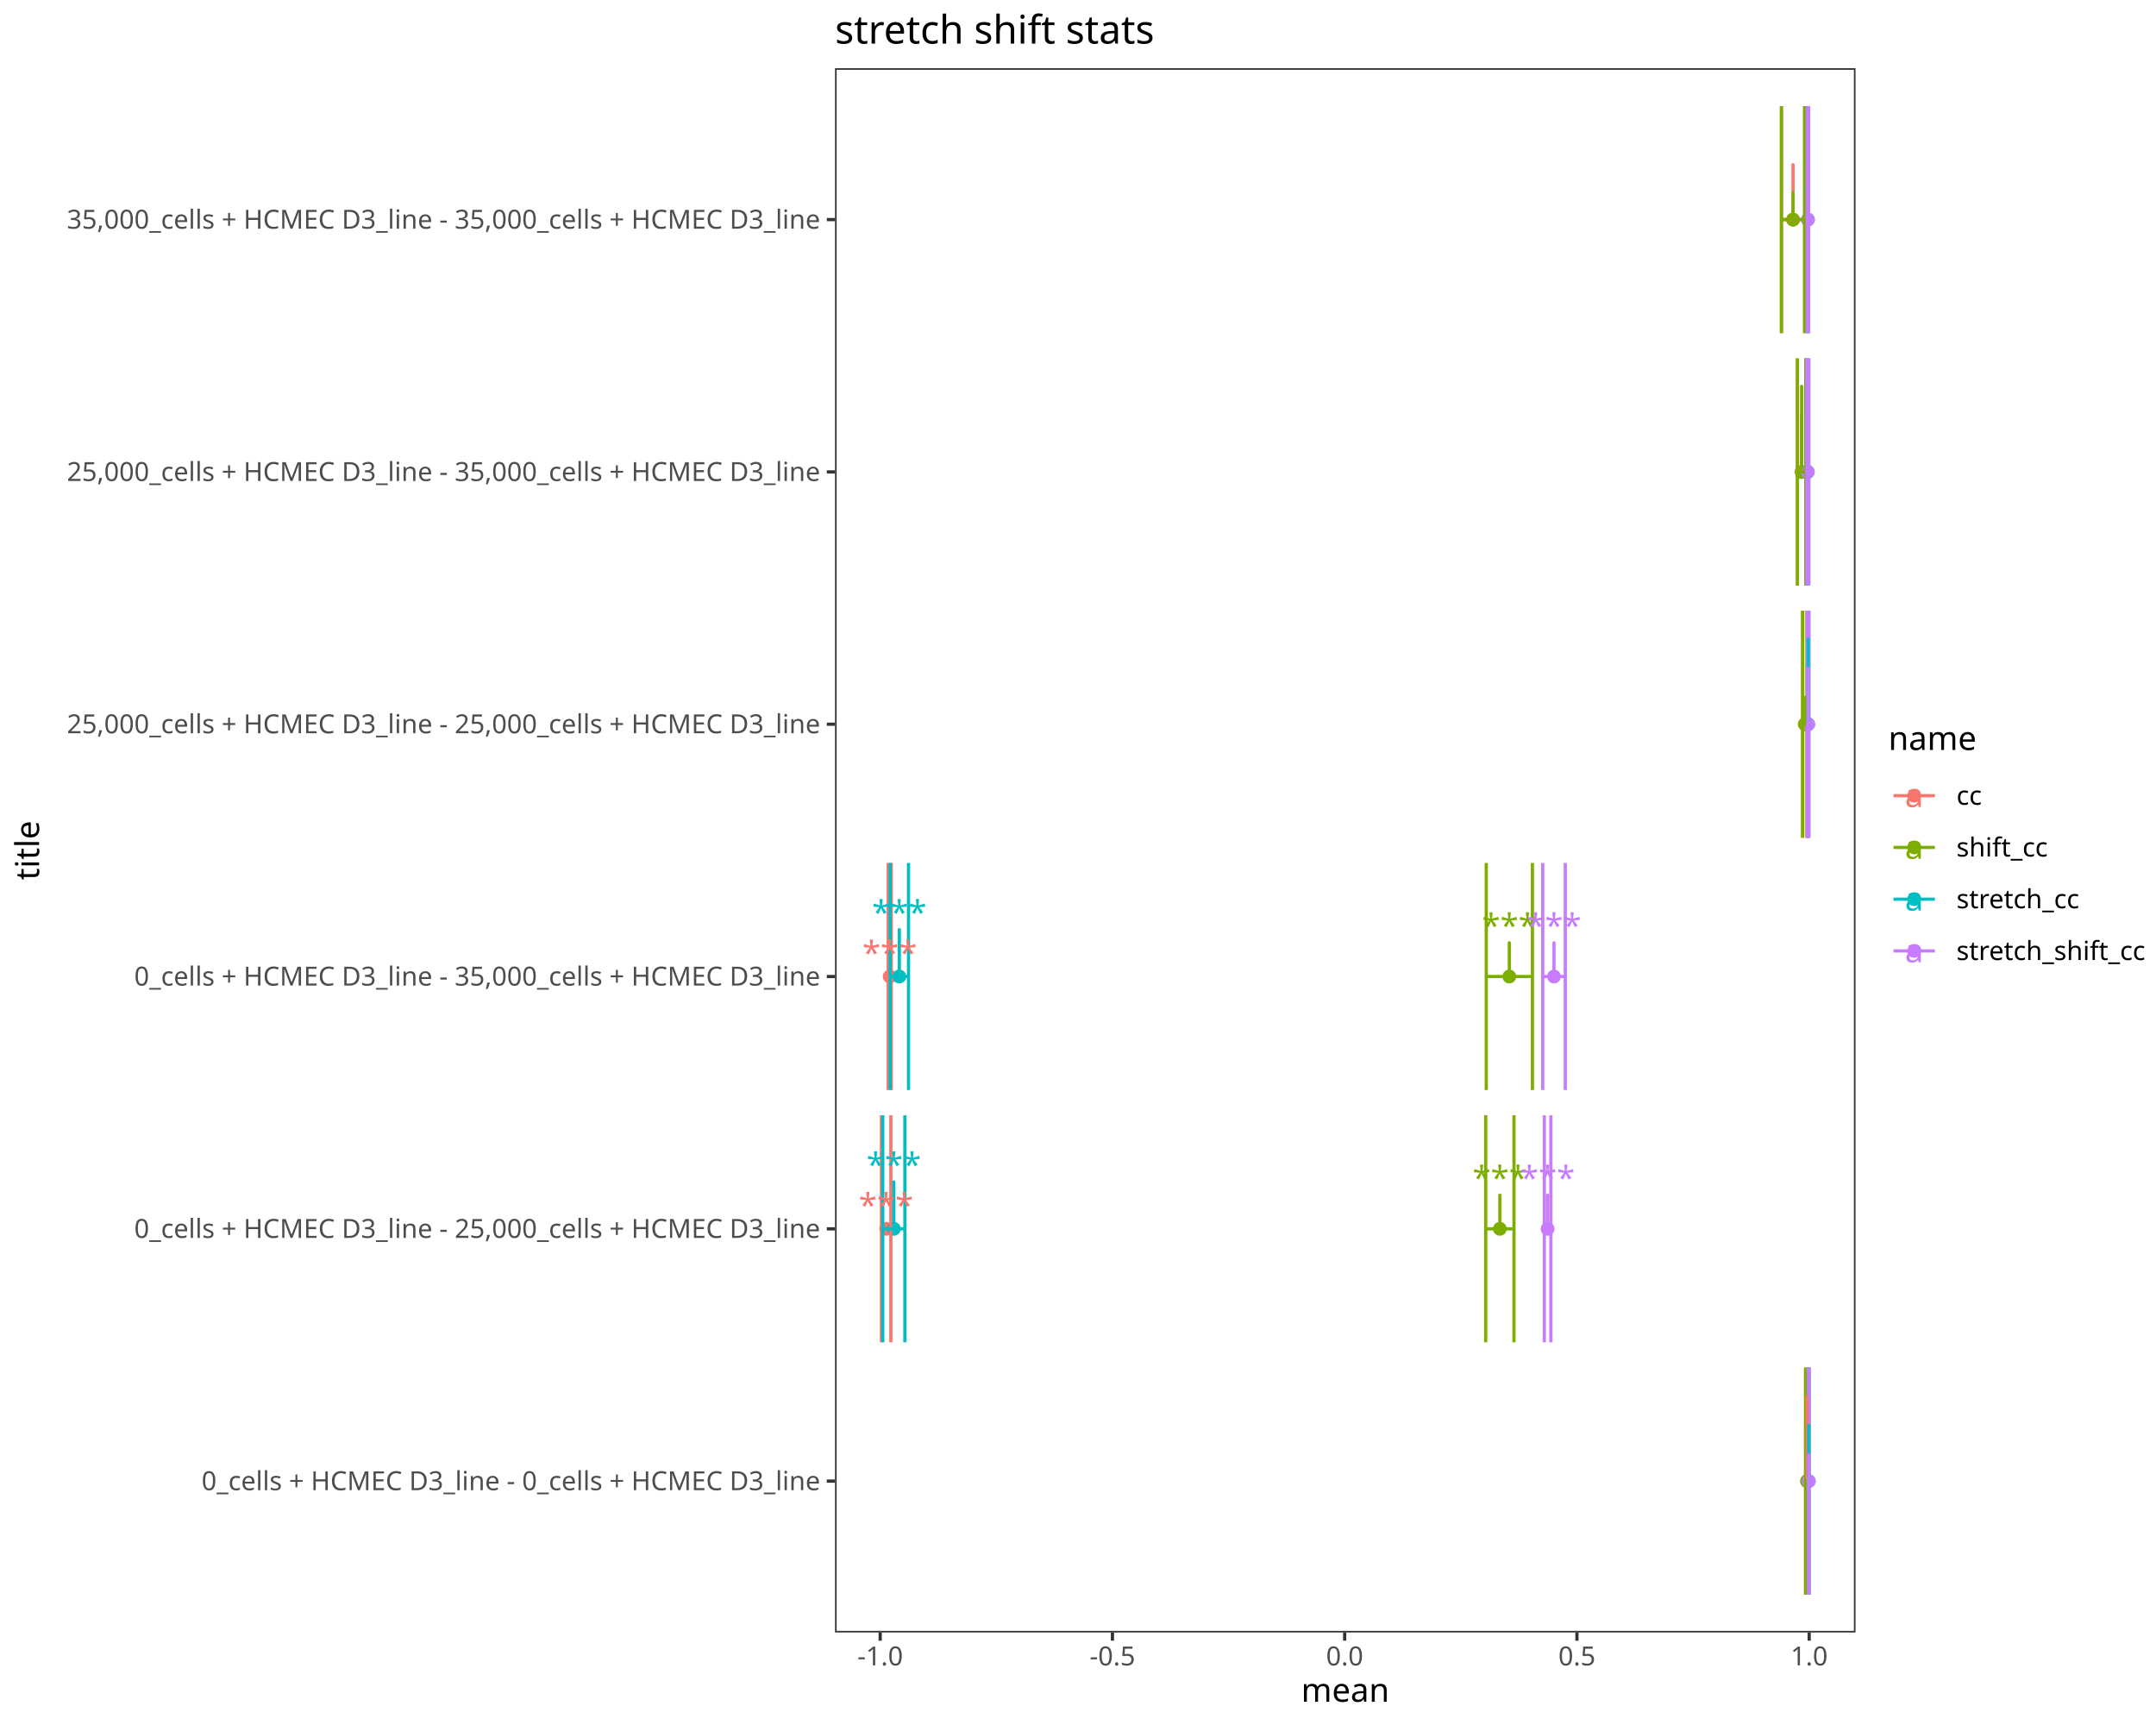
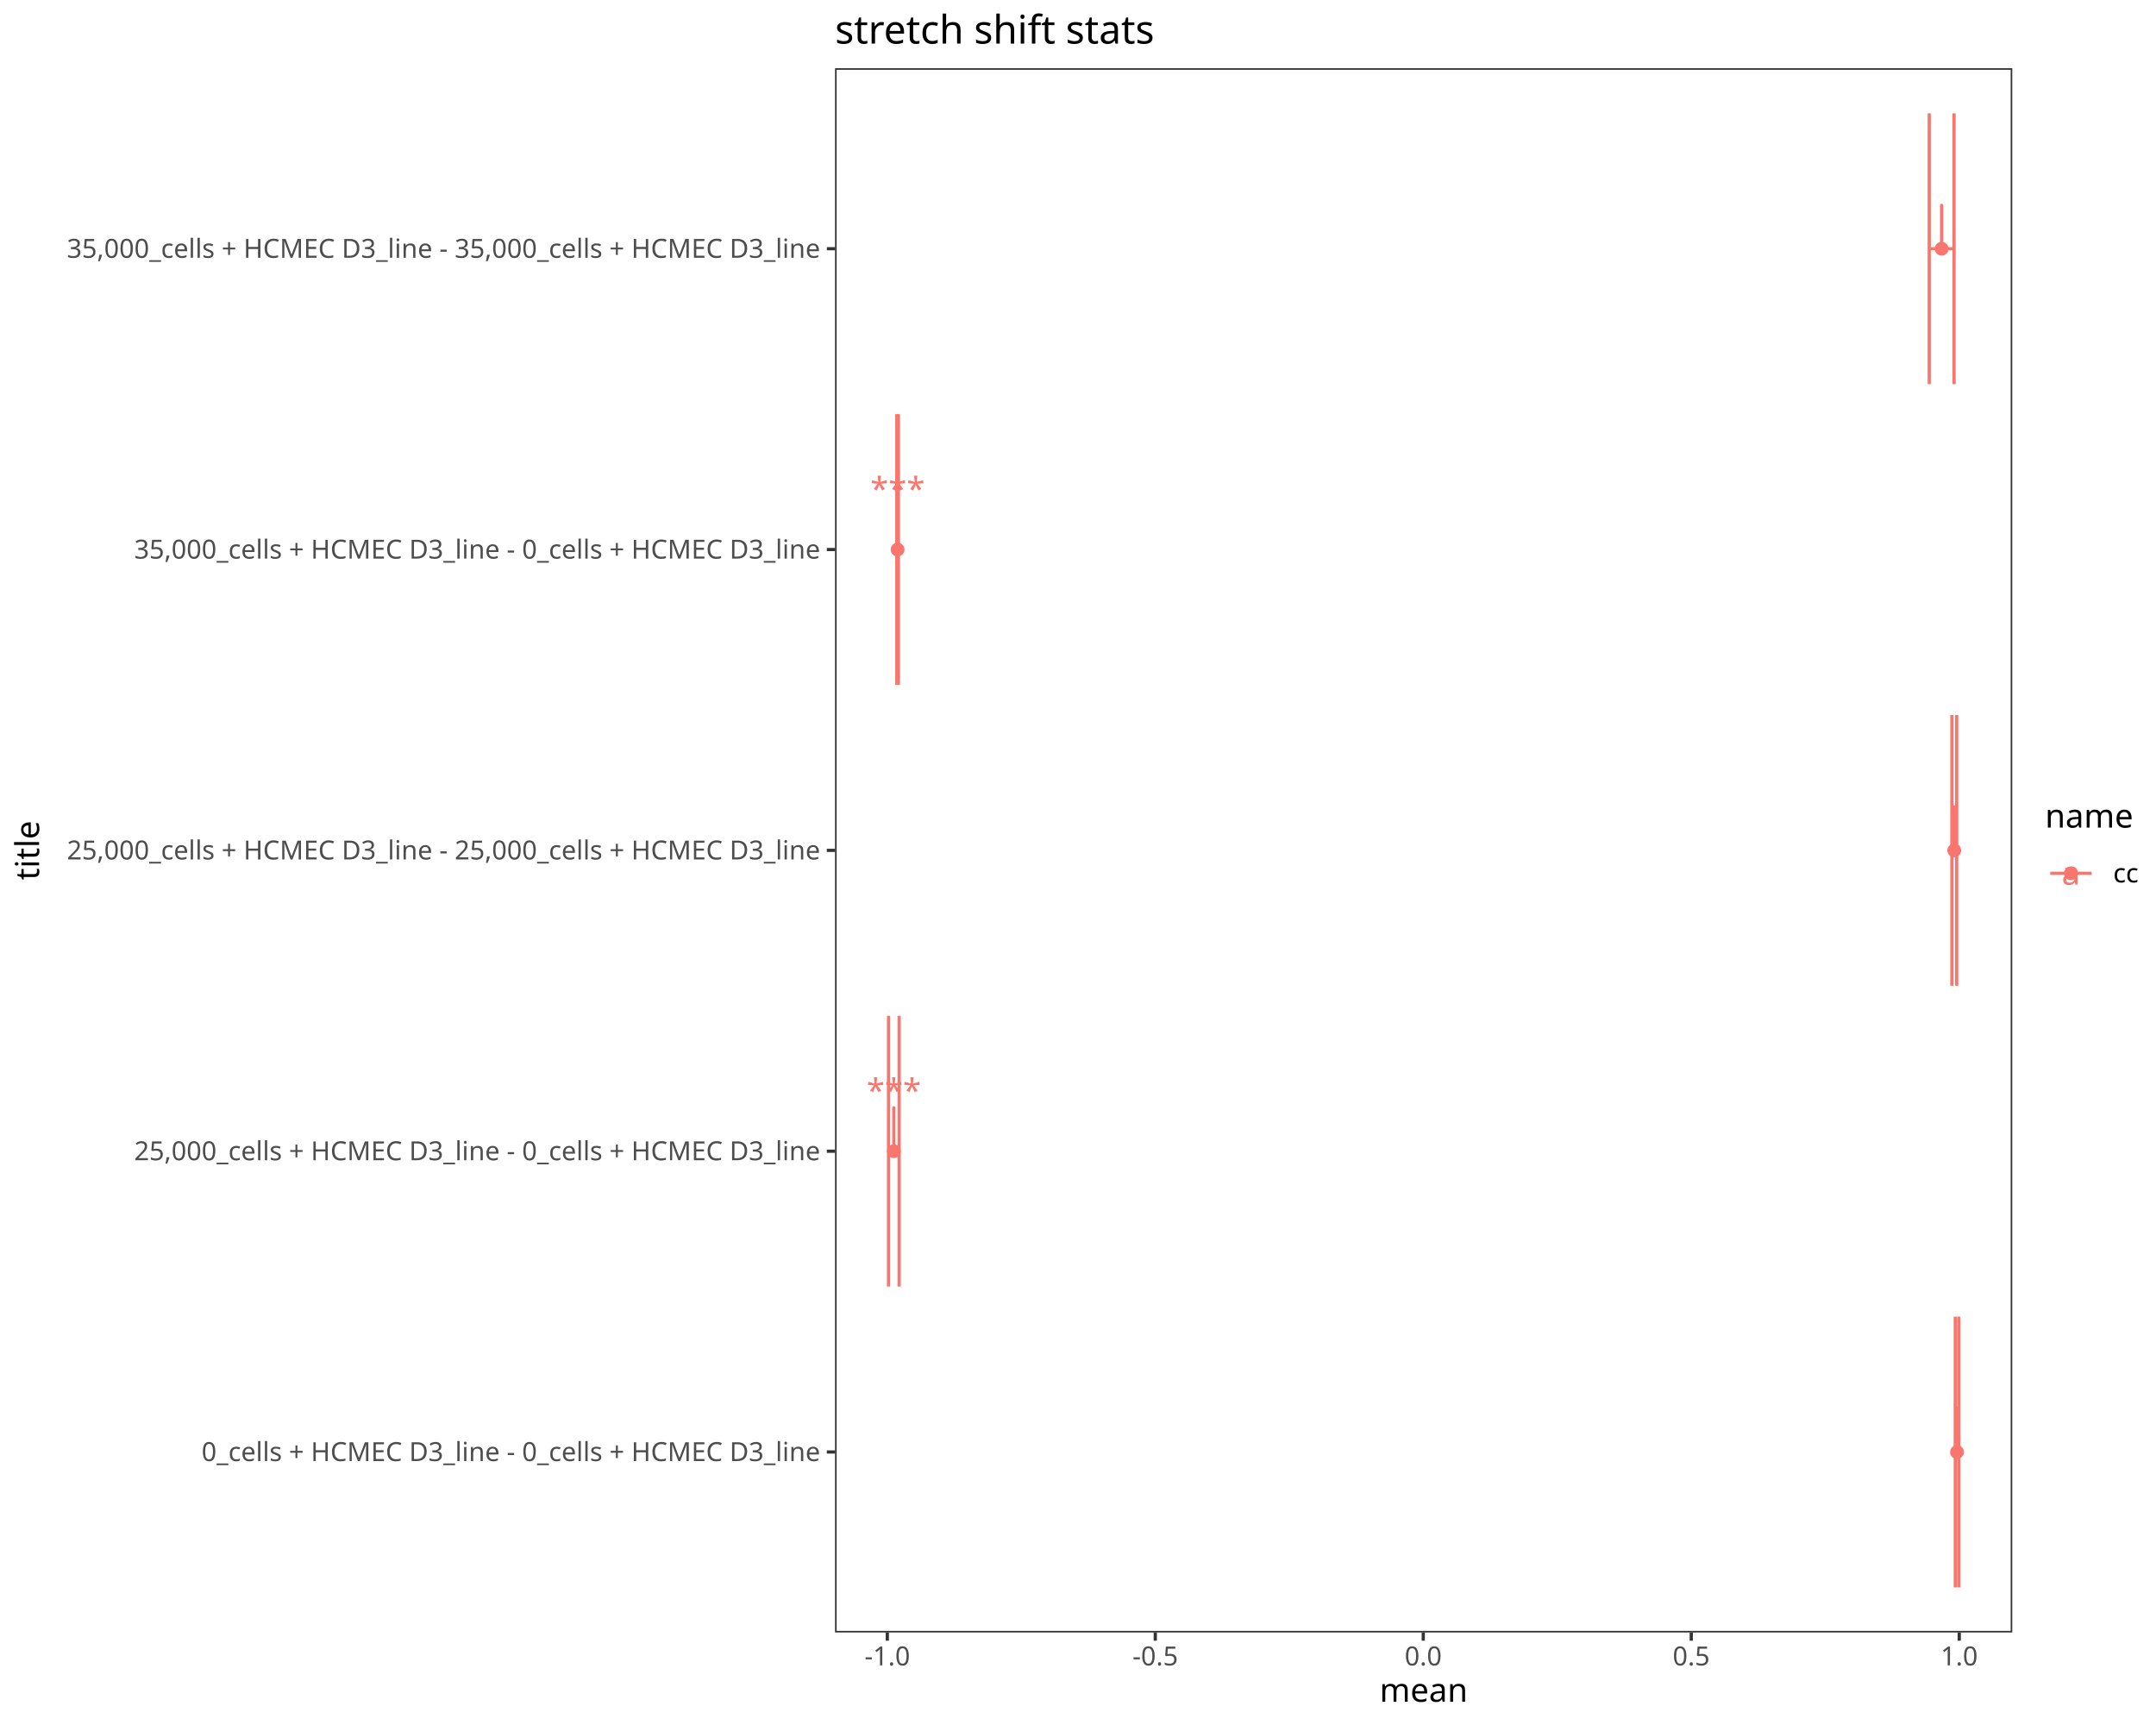
<svg xmlns="http://www.w3.org/2000/svg" class="svglite" data-engine-version="2.0" width="720.00pt" height="576.00pt" viewBox="0 0 720.00 576.00">
  <defs>
    <style type="text/css">
    .svglite line, .svglite polyline, .svglite polygon, .svglite path, .svglite rect, .svglite circle {
      fill: none;
      stroke: #000000;
      stroke-linecap: round;
      stroke-linejoin: round;
      stroke-miterlimit: 10.00;
    }
  </style>
  </defs>
  <rect width="100%" height="100%" style="stroke: none; fill: #FFFFFF;" />
  <defs>
    <clipPath id="cpMC4wMHw3MjAuMDB8MC4wMHw1NzYuMDA=">
      <rect x="0.00" y="0.00" width="720.00" height="576.00" />
    </clipPath>
  </defs>
  <g clip-path="url(#cpMC4wMHw3MjAuMDB8MC4wMHw1NzYuMDA=)">
    <rect x="0.00" y="0.00" width="720.00" height="576.00" style="stroke-width: 1.07; stroke: #FFFFFF; fill: #FFFFFF;" />
  </g>
  <defs>
-     <clipPath id="cpMjc4Ljg2fDYxOS42NXwyMi43OHw1NDUuMTE=">
-       <rect x="278.86" y="22.78" width="340.79" height="522.33" />
+     <clipPath id="cpMjc4Ljg2fDY3Mi4wMHwyMi43OHw1NDUuMTE=">
+       <rect x="278.86" y="22.78" width="393.14" height="522.33" />
    </clipPath>
  </defs>
-   <g clip-path="url(#cpMjc4Ljg2fDYxOS42NXwyMi43OHw1NDUuMTE=)">
-     <rect x="278.86" y="22.78" width="340.79" height="522.33" style="stroke-width: 1.07; stroke: none; fill: #FFFFFF;" />
-     <circle cx="598.79" cy="73.33" r="1.95" style="stroke-width: 0.71; stroke: #F8766D; fill: #F8766D;" />
-     <circle cx="598.79" cy="73.33" r="1.95" style="stroke-width: 0.71; stroke: #7CAE00; fill: #7CAE00;" />
-     <circle cx="603.75" cy="73.33" r="1.95" style="stroke-width: 0.71; stroke: #00BFC4; fill: #00BFC4;" />
-     <circle cx="603.75" cy="73.33" r="1.95" style="stroke-width: 0.71; stroke: #C77CFF; fill: #C77CFF;" />
-     <circle cx="601.66" cy="157.58" r="1.95" style="stroke-width: 0.71; stroke: #F8766D; fill: #F8766D;" />
-     <circle cx="601.66" cy="157.58" r="1.95" style="stroke-width: 0.71; stroke: #7CAE00; fill: #7CAE00;" />
-     <circle cx="603.71" cy="157.58" r="1.95" style="stroke-width: 0.71; stroke: #00BFC4; fill: #00BFC4;" />
-     <circle cx="603.71" cy="157.58" r="1.95" style="stroke-width: 0.71; stroke: #C77CFF; fill: #C77CFF;" />
-     <circle cx="602.73" cy="241.82" r="1.95" style="stroke-width: 0.71; stroke: #F8766D; fill: #F8766D;" />
-     <circle cx="602.73" cy="241.82" r="1.95" style="stroke-width: 0.71; stroke: #7CAE00; fill: #7CAE00;" />
-     <circle cx="603.84" cy="241.82" r="1.95" style="stroke-width: 0.71; stroke: #00BFC4; fill: #00BFC4;" />
-     <circle cx="603.84" cy="241.82" r="1.95" style="stroke-width: 0.71; stroke: #C77CFF; fill: #C77CFF;" />
-     <circle cx="297.12" cy="326.07" r="1.95" style="stroke-width: 0.71; stroke: #F8766D; fill: #F8766D;" />
-     <circle cx="504.04" cy="326.07" r="1.95" style="stroke-width: 0.71; stroke: #7CAE00; fill: #7CAE00;" />
-     <circle cx="300.33" cy="326.07" r="1.95" style="stroke-width: 0.71; stroke: #00BFC4; fill: #00BFC4;" />
-     <circle cx="518.96" cy="326.07" r="1.95" style="stroke-width: 0.71; stroke: #C77CFF; fill: #C77CFF;" />
-     <circle cx="295.92" cy="410.32" r="1.95" style="stroke-width: 0.71; stroke: #F8766D; fill: #F8766D;" />
-     <circle cx="500.88" cy="410.32" r="1.95" style="stroke-width: 0.71; stroke: #7CAE00; fill: #7CAE00;" />
-     <circle cx="298.50" cy="410.32" r="1.95" style="stroke-width: 0.71; stroke: #00BFC4; fill: #00BFC4;" />
-     <circle cx="516.83" cy="410.32" r="1.95" style="stroke-width: 0.71; stroke: #C77CFF; fill: #C77CFF;" />
-     <circle cx="603.48" cy="494.56" r="1.95" style="stroke-width: 0.71; stroke: #F8766D; fill: #F8766D;" />
-     <circle cx="603.48" cy="494.56" r="1.95" style="stroke-width: 0.71; stroke: #7CAE00; fill: #7CAE00;" />
-     <circle cx="604.04" cy="494.56" r="1.95" style="stroke-width: 0.71; stroke: #00BFC4; fill: #00BFC4;" />
-     <circle cx="604.04" cy="494.56" r="1.95" style="stroke-width: 0.71; stroke: #C77CFF; fill: #C77CFF;" />
-     <polyline points="602.67,111.24 602.67,35.42 " style="stroke-width: 1.07; stroke: #F8766D; stroke-linecap: butt;" />
-     <polyline points="602.67,73.33 594.91,73.33 " style="stroke-width: 1.07; stroke: #F8766D; stroke-linecap: butt;" />
-     <polyline points="594.91,111.24 594.91,35.42 " style="stroke-width: 1.07; stroke: #F8766D; stroke-linecap: butt;" />
-     <polyline points="602.67,111.24 602.67,35.42 " style="stroke-width: 1.07; stroke: #7CAE00; stroke-linecap: butt;" />
-     <polyline points="602.67,73.33 594.91,73.33 " style="stroke-width: 1.07; stroke: #7CAE00; stroke-linecap: butt;" />
-     <polyline points="594.91,111.24 594.91,35.42 " style="stroke-width: 1.07; stroke: #7CAE00; stroke-linecap: butt;" />
-     <polyline points="603.95,111.24 603.95,35.42 " style="stroke-width: 1.07; stroke: #00BFC4; stroke-linecap: butt;" />
-     <polyline points="603.95,73.33 603.55,73.33 " style="stroke-width: 1.07; stroke: #00BFC4; stroke-linecap: butt;" />
-     <polyline points="603.55,111.24 603.55,35.42 " style="stroke-width: 1.07; stroke: #00BFC4; stroke-linecap: butt;" />
-     <polyline points="603.95,111.24 603.95,35.42 " style="stroke-width: 1.07; stroke: #C77CFF; stroke-linecap: butt;" />
-     <polyline points="603.95,73.33 603.55,73.33 " style="stroke-width: 1.07; stroke: #C77CFF; stroke-linecap: butt;" />
-     <polyline points="603.55,111.24 603.55,35.42 " style="stroke-width: 1.07; stroke: #C77CFF; stroke-linecap: butt;" />
-     <polyline points="603.07,195.49 603.07,119.67 " style="stroke-width: 1.07; stroke: #F8766D; stroke-linecap: butt;" />
-     <polyline points="603.07,157.58 600.25,157.58 " style="stroke-width: 1.07; stroke: #F8766D; stroke-linecap: butt;" />
-     <polyline points="600.25,195.49 600.25,119.67 " style="stroke-width: 1.07; stroke: #F8766D; stroke-linecap: butt;" />
-     <polyline points="603.07,195.49 603.07,119.67 " style="stroke-width: 1.07; stroke: #7CAE00; stroke-linecap: butt;" />
-     <polyline points="603.07,157.58 600.25,157.58 " style="stroke-width: 1.07; stroke: #7CAE00; stroke-linecap: butt;" />
-     <polyline points="600.25,195.49 600.25,119.67 " style="stroke-width: 1.07; stroke: #7CAE00; stroke-linecap: butt;" />
-     <polyline points="604.03,195.49 604.03,119.67 " style="stroke-width: 1.07; stroke: #00BFC4; stroke-linecap: butt;" />
-     <polyline points="604.03,157.58 603.40,157.58 " style="stroke-width: 1.07; stroke: #00BFC4; stroke-linecap: butt;" />
-     <polyline points="603.40,195.49 603.40,119.67 " style="stroke-width: 1.07; stroke: #00BFC4; stroke-linecap: butt;" />
-     <polyline points="604.03,195.49 604.03,119.67 " style="stroke-width: 1.07; stroke: #C77CFF; stroke-linecap: butt;" />
-     <polyline points="604.03,157.58 603.40,157.58 " style="stroke-width: 1.07; stroke: #C77CFF; stroke-linecap: butt;" />
-     <polyline points="603.40,195.49 603.40,119.67 " style="stroke-width: 1.07; stroke: #C77CFF; stroke-linecap: butt;" />
-     <polyline points="603.47,279.74 603.47,203.91 " style="stroke-width: 1.07; stroke: #F8766D; stroke-linecap: butt;" />
-     <polyline points="603.47,241.82 602.00,241.82 " style="stroke-width: 1.07; stroke: #F8766D; stroke-linecap: butt;" />
-     <polyline points="602.00,279.74 602.00,203.91 " style="stroke-width: 1.07; stroke: #F8766D; stroke-linecap: butt;" />
-     <polyline points="603.47,279.74 603.47,203.91 " style="stroke-width: 1.07; stroke: #7CAE00; stroke-linecap: butt;" />
-     <polyline points="603.47,241.82 602.00,241.82 " style="stroke-width: 1.07; stroke: #7CAE00; stroke-linecap: butt;" />
-     <polyline points="602.00,279.74 602.00,203.91 " style="stroke-width: 1.07; stroke: #7CAE00; stroke-linecap: butt;" />
-     <polyline points="604.06,279.74 604.06,203.91 " style="stroke-width: 1.07; stroke: #00BFC4; stroke-linecap: butt;" />
-     <polyline points="604.06,241.82 603.63,241.82 " style="stroke-width: 1.07; stroke: #00BFC4; stroke-linecap: butt;" />
-     <polyline points="603.63,279.74 603.63,203.91 " style="stroke-width: 1.07; stroke: #00BFC4; stroke-linecap: butt;" />
-     <polyline points="604.06,279.74 604.06,203.91 " style="stroke-width: 1.07; stroke: #C77CFF; stroke-linecap: butt;" />
-     <polyline points="604.06,241.82 603.63,241.82 " style="stroke-width: 1.07; stroke: #C77CFF; stroke-linecap: butt;" />
-     <polyline points="603.63,279.74 603.63,203.91 " style="stroke-width: 1.07; stroke: #C77CFF; stroke-linecap: butt;" />
-     <polyline points="297.64,363.98 297.64,288.16 " style="stroke-width: 1.07; stroke: #F8766D; stroke-linecap: butt;" />
-     <polyline points="297.64,326.07 296.61,326.07 " style="stroke-width: 1.07; stroke: #F8766D; stroke-linecap: butt;" />
-     <polyline points="296.61,363.98 296.61,288.16 " style="stroke-width: 1.07; stroke: #F8766D; stroke-linecap: butt;" />
-     <polyline points="511.75,363.98 511.75,288.16 " style="stroke-width: 1.07; stroke: #7CAE00; stroke-linecap: butt;" />
-     <polyline points="511.75,326.07 496.34,326.07 " style="stroke-width: 1.07; stroke: #7CAE00; stroke-linecap: butt;" />
-     <polyline points="496.34,363.98 496.34,288.16 " style="stroke-width: 1.07; stroke: #7CAE00; stroke-linecap: butt;" />
-     <polyline points="303.40,363.98 303.40,288.16 " style="stroke-width: 1.07; stroke: #00BFC4; stroke-linecap: butt;" />
-     <polyline points="303.40,326.07 297.27,326.07 " style="stroke-width: 1.07; stroke: #00BFC4; stroke-linecap: butt;" />
-     <polyline points="297.27,363.98 297.27,288.16 " style="stroke-width: 1.07; stroke: #00BFC4; stroke-linecap: butt;" />
-     <polyline points="522.73,363.98 522.73,288.16 " style="stroke-width: 1.07; stroke: #C77CFF; stroke-linecap: butt;" />
-     <polyline points="522.73,326.07 515.20,326.07 " style="stroke-width: 1.07; stroke: #C77CFF; stroke-linecap: butt;" />
-     <polyline points="515.20,363.98 515.20,288.16 " style="stroke-width: 1.07; stroke: #C77CFF; stroke-linecap: butt;" />
-     <polyline points="297.50,448.23 297.50,372.41 " style="stroke-width: 1.07; stroke: #F8766D; stroke-linecap: butt;" />
-     <polyline points="297.50,410.32 294.35,410.32 " style="stroke-width: 1.07; stroke: #F8766D; stroke-linecap: butt;" />
-     <polyline points="294.35,448.23 294.35,372.41 " style="stroke-width: 1.07; stroke: #F8766D; stroke-linecap: butt;" />
-     <polyline points="505.60,448.23 505.60,372.41 " style="stroke-width: 1.07; stroke: #7CAE00; stroke-linecap: butt;" />
-     <polyline points="505.60,410.32 496.15,410.32 " style="stroke-width: 1.07; stroke: #7CAE00; stroke-linecap: butt;" />
-     <polyline points="496.15,448.23 496.15,372.41 " style="stroke-width: 1.07; stroke: #7CAE00; stroke-linecap: butt;" />
-     <polyline points="302.18,448.23 302.18,372.41 " style="stroke-width: 1.07; stroke: #00BFC4; stroke-linecap: butt;" />
-     <polyline points="302.18,410.32 294.81,410.32 " style="stroke-width: 1.07; stroke: #00BFC4; stroke-linecap: butt;" />
-     <polyline points="294.81,448.23 294.81,372.41 " style="stroke-width: 1.07; stroke: #00BFC4; stroke-linecap: butt;" />
-     <polyline points="517.92,448.23 517.92,372.41 " style="stroke-width: 1.07; stroke: #C77CFF; stroke-linecap: butt;" />
-     <polyline points="517.92,410.32 515.73,410.32 " style="stroke-width: 1.07; stroke: #C77CFF; stroke-linecap: butt;" />
-     <polyline points="515.73,448.23 515.73,372.41 " style="stroke-width: 1.07; stroke: #C77CFF; stroke-linecap: butt;" />
-     <polyline points="603.98,532.48 603.98,456.65 " style="stroke-width: 1.07; stroke: #F8766D; stroke-linecap: butt;" />
-     <polyline points="603.98,494.56 602.98,494.56 " style="stroke-width: 1.07; stroke: #F8766D; stroke-linecap: butt;" />
-     <polyline points="602.98,532.48 602.98,456.65 " style="stroke-width: 1.07; stroke: #F8766D; stroke-linecap: butt;" />
-     <polyline points="603.98,532.48 603.98,456.65 " style="stroke-width: 1.07; stroke: #7CAE00; stroke-linecap: butt;" />
-     <polyline points="603.98,494.56 602.98,494.56 " style="stroke-width: 1.07; stroke: #7CAE00; stroke-linecap: butt;" />
-     <polyline points="602.98,532.48 602.98,456.65 " style="stroke-width: 1.07; stroke: #7CAE00; stroke-linecap: butt;" />
-     <polyline points="604.16,532.48 604.16,456.65 " style="stroke-width: 1.07; stroke: #00BFC4; stroke-linecap: butt;" />
-     <polyline points="604.16,494.56 603.92,494.56 " style="stroke-width: 1.07; stroke: #00BFC4; stroke-linecap: butt;" />
-     <polyline points="603.92,532.48 603.92,456.65 " style="stroke-width: 1.07; stroke: #00BFC4; stroke-linecap: butt;" />
-     <polyline points="604.16,532.48 604.16,456.65 " style="stroke-width: 1.07; stroke: #C77CFF; stroke-linecap: butt;" />
-     <polyline points="604.16,494.56 603.92,494.56 " style="stroke-width: 1.07; stroke: #C77CFF; stroke-linecap: butt;" />
-     <polyline points="603.92,532.48 603.92,456.65 " style="stroke-width: 1.07; stroke: #C77CFF; stroke-linecap: butt;" />
-     <line x1="598.79" y1="54.99" x2="598.79" y2="72.22" style="stroke-width: 1.07; stroke: #F8766D;" />
-     <line x1="598.79" y1="64.37" x2="598.79" y2="72.22" style="stroke-width: 1.07; stroke: #7CAE00;" />
-     <line x1="603.75" y1="59.79" x2="603.75" y2="72.22" style="stroke-width: 1.07; stroke: #C77CFF;" />
-     <line x1="601.66" y1="138.82" x2="601.66" y2="156.47" style="stroke-width: 1.07; stroke: #F8766D;" />
-     <line x1="601.66" y1="128.99" x2="601.66" y2="156.47" style="stroke-width: 1.07; stroke: #7CAE00;" />
-     <line x1="603.71" y1="148.74" x2="603.71" y2="156.47" style="stroke-width: 1.07; stroke: #C77CFF;" />
-     <line x1="602.73" y1="232.91" x2="602.73" y2="240.72" style="stroke-width: 1.07; stroke: #7CAE00;" />
-     <line x1="603.84" y1="213.43" x2="603.84" y2="240.72" style="stroke-width: 1.07; stroke: #00BFC4;" />
-     <line x1="603.84" y1="223.19" x2="603.84" y2="240.72" style="stroke-width: 1.07; stroke: #C77CFF;" />
-     <line x1="504.04" y1="314.82" x2="504.04" y2="324.96" style="stroke-width: 1.07; stroke: #7CAE00;" />
-     <line x1="300.33" y1="310.40" x2="300.33" y2="324.96" style="stroke-width: 1.07; stroke: #00BFC4;" />
-     <line x1="518.96" y1="314.82" x2="518.96" y2="324.96" style="stroke-width: 1.07; stroke: #C77CFF;" />
-     <line x1="500.88" y1="399.07" x2="500.88" y2="409.21" style="stroke-width: 1.07; stroke: #7CAE00;" />
-     <line x1="298.50" y1="394.64" x2="298.50" y2="409.21" style="stroke-width: 1.07; stroke: #00BFC4;" />
-     <line x1="516.83" y1="399.07" x2="516.83" y2="409.21" style="stroke-width: 1.07; stroke: #C77CFF;" />
-     <line x1="603.48" y1="466.32" x2="603.48" y2="493.46" style="stroke-width: 1.07; stroke: #F8766D;" />
-     <line x1="604.04" y1="476.01" x2="604.04" y2="493.46" style="stroke-width: 1.07; stroke: #00BFC4;" />
-     <line x1="604.04" y1="485.73" x2="604.04" y2="493.46" style="stroke-width: 1.07; stroke: #C77CFF;" />
-     <text x="598.79" y="53.19" text-anchor="middle" style="font-size: 11.04px; fill: #F8766D; font-family: sans;" textLength="3.07px" lengthAdjust="spacingAndGlyphs"> </text>
-     <text x="598.79" y="62.57" text-anchor="middle" style="font-size: 11.04px; fill: #7CAE00; font-family: sans;" textLength="3.07px" lengthAdjust="spacingAndGlyphs"> </text>
-     <text x="603.75" y="67.37" text-anchor="middle" style="font-size: 11.04px; fill: #00BFC4; font-family: sans;" textLength="3.07px" lengthAdjust="spacingAndGlyphs"> </text>
-     <text x="603.75" y="57.99" text-anchor="middle" style="font-size: 11.04px; fill: #C77CFF; font-family: sans;" textLength="3.07px" lengthAdjust="spacingAndGlyphs"> </text>
-     <text x="601.66" y="137.02" text-anchor="middle" style="font-size: 11.04px; fill: #F8766D; font-family: sans;" textLength="3.07px" lengthAdjust="spacingAndGlyphs"> </text>
-     <text x="601.66" y="127.19" text-anchor="middle" style="font-size: 11.04px; fill: #7CAE00; font-family: sans;" textLength="3.07px" lengthAdjust="spacingAndGlyphs"> </text>
-     <text x="603.71" y="155.39" text-anchor="middle" style="font-size: 11.04px; fill: #00BFC4; font-family: sans;" textLength="3.07px" lengthAdjust="spacingAndGlyphs"> </text>
-     <text x="603.71" y="146.94" text-anchor="middle" style="font-size: 11.04px; fill: #C77CFF; font-family: sans;" textLength="3.07px" lengthAdjust="spacingAndGlyphs"> </text>
-     <text x="602.73" y="239.17" text-anchor="middle" style="font-size: 11.04px; fill: #F8766D; font-family: sans;" textLength="3.07px" lengthAdjust="spacingAndGlyphs"> </text>
-     <text x="602.73" y="231.11" text-anchor="middle" style="font-size: 11.04px; fill: #7CAE00; font-family: sans;" textLength="3.07px" lengthAdjust="spacingAndGlyphs"> </text>
-     <text x="603.84" y="211.63" text-anchor="middle" style="font-size: 11.04px; fill: #00BFC4; font-family: sans;" textLength="3.07px" lengthAdjust="spacingAndGlyphs"> </text>
-     <text x="603.84" y="221.39" text-anchor="middle" style="font-size: 11.04px; fill: #C77CFF; font-family: sans;" textLength="3.07px" lengthAdjust="spacingAndGlyphs"> </text>
-     <text x="297.12" y="322.13" text-anchor="middle" style="font-size: 11.04px; fill: #F8766D; font-family: sans;" textLength="12.90px" lengthAdjust="spacingAndGlyphs">***</text>
-     <text x="504.04" y="313.02" text-anchor="middle" style="font-size: 11.04px; fill: #7CAE00; font-family: sans;" textLength="12.90px" lengthAdjust="spacingAndGlyphs">***</text>
-     <text x="300.33" y="308.60" text-anchor="middle" style="font-size: 11.04px; fill: #00BFC4; font-family: sans;" textLength="12.90px" lengthAdjust="spacingAndGlyphs">***</text>
-     <text x="518.96" y="313.02" text-anchor="middle" style="font-size: 11.04px; fill: #C77CFF; font-family: sans;" textLength="12.90px" lengthAdjust="spacingAndGlyphs">***</text>
-     <text x="295.92" y="406.38" text-anchor="middle" style="font-size: 11.04px; fill: #F8766D; font-family: sans;" textLength="12.90px" lengthAdjust="spacingAndGlyphs">***</text>
-     <text x="500.88" y="397.27" text-anchor="middle" style="font-size: 11.04px; fill: #7CAE00; font-family: sans;" textLength="12.90px" lengthAdjust="spacingAndGlyphs">***</text>
-     <text x="298.50" y="392.84" text-anchor="middle" style="font-size: 11.04px; fill: #00BFC4; font-family: sans;" textLength="12.90px" lengthAdjust="spacingAndGlyphs">***</text>
-     <text x="516.83" y="397.27" text-anchor="middle" style="font-size: 11.04px; fill: #C77CFF; font-family: sans;" textLength="12.90px" lengthAdjust="spacingAndGlyphs">***</text>
-     <text x="603.48" y="464.52" text-anchor="middle" style="font-size: 11.04px; fill: #F8766D; font-family: sans;" textLength="3.07px" lengthAdjust="spacingAndGlyphs"> </text>
-     <text x="603.48" y="491.91" text-anchor="middle" style="font-size: 11.04px; fill: #7CAE00; font-family: sans;" textLength="3.07px" lengthAdjust="spacingAndGlyphs"> </text>
-     <text x="604.04" y="474.21" text-anchor="middle" style="font-size: 11.04px; fill: #00BFC4; font-family: sans;" textLength="3.07px" lengthAdjust="spacingAndGlyphs"> </text>
-     <text x="604.04" y="483.93" text-anchor="middle" style="font-size: 11.04px; fill: #C77CFF; font-family: sans;" textLength="3.07px" lengthAdjust="spacingAndGlyphs"> </text>
-     <rect x="278.86" y="22.78" width="340.79" height="522.33" style="stroke-width: 1.07; stroke: #333333;" />
+   <g clip-path="url(#cpMjc4Ljg2fDY3Mi4wMHwyMi43OHw1NDUuMTE=)">
+     <rect x="278.86" y="22.78" width="393.14" height="522.33" style="stroke-width: 1.07; stroke: none; fill: #FFFFFF;" />
+     <circle cx="648.41" cy="83.05" r="1.95" style="stroke-width: 0.71; stroke: #F8766D; fill: #F8766D;" />
+     <circle cx="652.63" cy="283.95" r="1.95" style="stroke-width: 0.71; stroke: #F8766D; fill: #F8766D;" />
+     <circle cx="299.75" cy="183.50" r="1.95" style="stroke-width: 0.71; stroke: #F8766D; fill: #F8766D;" />
+     <circle cx="298.50" cy="384.40" r="1.95" style="stroke-width: 0.71; stroke: #F8766D; fill: #F8766D;" />
+     <circle cx="653.54" cy="484.84" r="1.95" style="stroke-width: 0.71; stroke: #F8766D; fill: #F8766D;" />
+     <polyline points="652.56,128.25 652.56,37.85 " style="stroke-width: 1.07; stroke: #F8766D; stroke-linecap: butt;" />
+     <polyline points="652.56,83.05 644.27,83.05 " style="stroke-width: 1.07; stroke: #F8766D; stroke-linecap: butt;" />
+     <polyline points="644.27,128.25 644.27,37.85 " style="stroke-width: 1.07; stroke: #F8766D; stroke-linecap: butt;" />
+     <polyline points="653.44,329.15 653.44,238.75 " style="stroke-width: 1.07; stroke: #F8766D; stroke-linecap: butt;" />
+     <polyline points="653.44,283.95 651.83,283.95 " style="stroke-width: 1.07; stroke: #F8766D; stroke-linecap: butt;" />
+     <polyline points="651.83,329.15 651.83,238.75 " style="stroke-width: 1.07; stroke: #F8766D; stroke-linecap: butt;" />
+     <polyline points="300.02,228.70 300.02,138.30 " style="stroke-width: 1.07; stroke: #F8766D; stroke-linecap: butt;" />
+     <polyline points="300.02,183.50 299.49,183.50 " style="stroke-width: 1.07; stroke: #F8766D; stroke-linecap: butt;" />
+     <polyline points="299.49,228.70 299.49,138.30 " style="stroke-width: 1.07; stroke: #F8766D; stroke-linecap: butt;" />
+     <polyline points="300.27,429.60 300.27,339.19 " style="stroke-width: 1.07; stroke: #F8766D; stroke-linecap: butt;" />
+     <polyline points="300.27,384.40 296.73,384.40 " style="stroke-width: 1.07; stroke: #F8766D; stroke-linecap: butt;" />
+     <polyline points="296.73,429.60 296.73,339.19 " style="stroke-width: 1.07; stroke: #F8766D; stroke-linecap: butt;" />
+     <polyline points="654.13,530.05 654.13,439.64 " style="stroke-width: 1.07; stroke: #F8766D; stroke-linecap: butt;" />
+     <polyline points="654.13,484.84 652.96,484.84 " style="stroke-width: 1.07; stroke: #F8766D; stroke-linecap: butt;" />
+     <polyline points="652.96,530.05 652.96,439.64 " style="stroke-width: 1.07; stroke: #F8766D; stroke-linecap: butt;" />
+     <line x1="648.41" y1="68.56" x2="648.41" y2="81.94" style="stroke-width: 1.07; stroke: #F8766D;" />
+     <line x1="652.63" y1="269.46" x2="652.63" y2="282.84" style="stroke-width: 1.07; stroke: #F8766D;" />
+     <line x1="299.75" y1="169.01" x2="299.75" y2="182.39" style="stroke-width: 1.07; stroke: #F8766D;" />
+     <line x1="298.50" y1="369.90" x2="298.50" y2="383.29" style="stroke-width: 1.07; stroke: #F8766D;" />
+     <line x1="653.54" y1="470.35" x2="653.54" y2="483.74" style="stroke-width: 1.07; stroke: #F8766D;" />
+     <text x="648.41" y="66.76" text-anchor="middle" style="font-size: 11.04px; fill: #F8766D; font-family: sans;" textLength="3.07px" lengthAdjust="spacingAndGlyphs"> </text>
+     <text x="652.63" y="267.66" text-anchor="middle" style="font-size: 11.04px; fill: #F8766D; font-family: sans;" textLength="3.07px" lengthAdjust="spacingAndGlyphs"> </text>
+     <text x="299.75" y="167.21" text-anchor="middle" style="font-size: 11.04px; fill: #F8766D; font-family: sans;" textLength="12.90px" lengthAdjust="spacingAndGlyphs">***</text>
+     <text x="298.50" y="368.10" text-anchor="middle" style="font-size: 11.04px; fill: #F8766D; font-family: sans;" textLength="12.90px" lengthAdjust="spacingAndGlyphs">***</text>
+     <text x="653.54" y="468.55" text-anchor="middle" style="font-size: 11.04px; fill: #F8766D; font-family: sans;" textLength="3.07px" lengthAdjust="spacingAndGlyphs"> </text>
+     <rect x="278.86" y="22.78" width="393.14" height="522.33" style="stroke-width: 1.07; stroke: #333333;" />
  </g>
  <g clip-path="url(#cpMC4wMHw3MjAuMDB8MC4wMHw1NzYuMDA=)">
-     <text x="273.93" y="497.59" text-anchor="end" style="font-size: 8.80px; fill: #4D4D4D; font-family: sans;" textLength="211.81px" lengthAdjust="spacingAndGlyphs">0_cells + HCMEC D3_line - 0_cells + HCMEC D3_line</text>
-     <text x="273.93" y="413.35" text-anchor="end" style="font-size: 8.80px; fill: #4D4D4D; font-family: sans;" textLength="233.83px" lengthAdjust="spacingAndGlyphs">0_cells + HCMEC D3_line - 25,000_cells + HCMEC D3_line</text>
-     <text x="273.93" y="329.10" text-anchor="end" style="font-size: 8.80px; fill: #4D4D4D; font-family: sans;" textLength="233.83px" lengthAdjust="spacingAndGlyphs">0_cells + HCMEC D3_line - 35,000_cells + HCMEC D3_line</text>
-     <text x="273.93" y="244.85" text-anchor="end" style="font-size: 8.80px; fill: #4D4D4D; font-family: sans;" textLength="255.85px" lengthAdjust="spacingAndGlyphs">25,000_cells + HCMEC D3_line - 25,000_cells + HCMEC D3_line</text>
-     <text x="273.93" y="160.61" text-anchor="end" style="font-size: 8.80px; fill: #4D4D4D; font-family: sans;" textLength="255.85px" lengthAdjust="spacingAndGlyphs">25,000_cells + HCMEC D3_line - 35,000_cells + HCMEC D3_line</text>
-     <text x="273.93" y="76.36" text-anchor="end" style="font-size: 8.80px; fill: #4D4D4D; font-family: sans;" textLength="255.85px" lengthAdjust="spacingAndGlyphs">35,000_cells + HCMEC D3_line - 35,000_cells + HCMEC D3_line</text>
-     <polyline points="276.12,494.56 278.86,494.56 " style="stroke-width: 1.07; stroke: #333333; stroke-linecap: butt;" />
-     <polyline points="276.12,410.32 278.86,410.32 " style="stroke-width: 1.07; stroke: #333333; stroke-linecap: butt;" />
-     <polyline points="276.12,326.07 278.86,326.07 " style="stroke-width: 1.07; stroke: #333333; stroke-linecap: butt;" />
-     <polyline points="276.12,241.82 278.86,241.82 " style="stroke-width: 1.07; stroke: #333333; stroke-linecap: butt;" />
-     <polyline points="276.12,157.58 278.86,157.58 " style="stroke-width: 1.07; stroke: #333333; stroke-linecap: butt;" />
-     <polyline points="276.12,73.33 278.86,73.33 " style="stroke-width: 1.07; stroke: #333333; stroke-linecap: butt;" />
-     <polyline points="293.94,547.85 293.94,545.11 " style="stroke-width: 1.07; stroke: #333333; stroke-linecap: butt;" />
-     <polyline points="371.50,547.85 371.50,545.11 " style="stroke-width: 1.07; stroke: #333333; stroke-linecap: butt;" />
-     <polyline points="449.06,547.85 449.06,545.11 " style="stroke-width: 1.07; stroke: #333333; stroke-linecap: butt;" />
-     <polyline points="526.62,547.85 526.62,545.11 " style="stroke-width: 1.07; stroke: #333333; stroke-linecap: butt;" />
-     <polyline points="604.18,547.85 604.18,545.11 " style="stroke-width: 1.07; stroke: #333333; stroke-linecap: butt;" />
-     <text x="293.94" y="556.10" text-anchor="middle" style="font-size: 8.80px; fill: #4D4D4D; font-family: sans;" textLength="15.16px" lengthAdjust="spacingAndGlyphs">-1.0</text>
-     <text x="371.50" y="556.10" text-anchor="middle" style="font-size: 8.80px; fill: #4D4D4D; font-family: sans;" textLength="15.16px" lengthAdjust="spacingAndGlyphs">-0.5</text>
-     <text x="449.06" y="556.10" text-anchor="middle" style="font-size: 8.80px; fill: #4D4D4D; font-family: sans;" textLength="12.23px" lengthAdjust="spacingAndGlyphs">0.0</text>
-     <text x="526.62" y="556.10" text-anchor="middle" style="font-size: 8.80px; fill: #4D4D4D; font-family: sans;" textLength="12.23px" lengthAdjust="spacingAndGlyphs">0.5</text>
-     <text x="604.18" y="556.10" text-anchor="middle" style="font-size: 8.80px; fill: #4D4D4D; font-family: sans;" textLength="12.23px" lengthAdjust="spacingAndGlyphs">1.0</text>
-     <text x="449.25" y="568.24" text-anchor="middle" style="font-size: 11.00px; font-family: sans;" textLength="27.52px" lengthAdjust="spacingAndGlyphs">mean</text>
+     <text x="273.93" y="487.87" text-anchor="end" style="font-size: 8.80px; fill: #4D4D4D; font-family: sans;" textLength="211.81px" lengthAdjust="spacingAndGlyphs">0_cells + HCMEC D3_line - 0_cells + HCMEC D3_line</text>
+     <text x="273.93" y="387.42" text-anchor="end" style="font-size: 8.80px; fill: #4D4D4D; font-family: sans;" textLength="233.83px" lengthAdjust="spacingAndGlyphs">25,000_cells + HCMEC D3_line - 0_cells + HCMEC D3_line</text>
+     <text x="273.93" y="286.98" text-anchor="end" style="font-size: 8.80px; fill: #4D4D4D; font-family: sans;" textLength="255.85px" lengthAdjust="spacingAndGlyphs">25,000_cells + HCMEC D3_line - 25,000_cells + HCMEC D3_line</text>
+     <text x="273.93" y="186.53" text-anchor="end" style="font-size: 8.80px; fill: #4D4D4D; font-family: sans;" textLength="233.83px" lengthAdjust="spacingAndGlyphs">35,000_cells + HCMEC D3_line - 0_cells + HCMEC D3_line</text>
+     <text x="273.93" y="86.08" text-anchor="end" style="font-size: 8.80px; fill: #4D4D4D; font-family: sans;" textLength="255.85px" lengthAdjust="spacingAndGlyphs">35,000_cells + HCMEC D3_line - 35,000_cells + HCMEC D3_line</text>
+     <polyline points="276.12,484.84 278.86,484.84 " style="stroke-width: 1.07; stroke: #333333; stroke-linecap: butt;" />
+     <polyline points="276.12,384.40 278.86,384.40 " style="stroke-width: 1.07; stroke: #333333; stroke-linecap: butt;" />
+     <polyline points="276.12,283.95 278.86,283.95 " style="stroke-width: 1.07; stroke: #333333; stroke-linecap: butt;" />
+     <polyline points="276.12,183.50 278.86,183.50 " style="stroke-width: 1.07; stroke: #333333; stroke-linecap: butt;" />
+     <polyline points="276.12,83.05 278.86,83.05 " style="stroke-width: 1.07; stroke: #333333; stroke-linecap: butt;" />
+     <polyline points="296.32,547.85 296.32,545.11 " style="stroke-width: 1.07; stroke: #333333; stroke-linecap: butt;" />
+     <polyline points="385.81,547.85 385.81,545.11 " style="stroke-width: 1.07; stroke: #333333; stroke-linecap: butt;" />
+     <polyline points="475.30,547.85 475.30,545.11 " style="stroke-width: 1.07; stroke: #333333; stroke-linecap: butt;" />
+     <polyline points="564.80,547.85 564.80,545.11 " style="stroke-width: 1.07; stroke: #333333; stroke-linecap: butt;" />
+     <polyline points="654.29,547.85 654.29,545.11 " style="stroke-width: 1.07; stroke: #333333; stroke-linecap: butt;" />
+     <text x="296.32" y="556.10" text-anchor="middle" style="font-size: 8.80px; fill: #4D4D4D; font-family: sans;" textLength="15.16px" lengthAdjust="spacingAndGlyphs">-1.0</text>
+     <text x="385.81" y="556.10" text-anchor="middle" style="font-size: 8.80px; fill: #4D4D4D; font-family: sans;" textLength="15.16px" lengthAdjust="spacingAndGlyphs">-0.5</text>
+     <text x="475.30" y="556.10" text-anchor="middle" style="font-size: 8.80px; fill: #4D4D4D; font-family: sans;" textLength="12.23px" lengthAdjust="spacingAndGlyphs">0.0</text>
+     <text x="564.80" y="556.10" text-anchor="middle" style="font-size: 8.80px; fill: #4D4D4D; font-family: sans;" textLength="12.23px" lengthAdjust="spacingAndGlyphs">0.5</text>
+     <text x="654.29" y="556.10" text-anchor="middle" style="font-size: 8.80px; fill: #4D4D4D; font-family: sans;" textLength="12.23px" lengthAdjust="spacingAndGlyphs">1.0</text>
+     <text x="475.43" y="568.24" text-anchor="middle" style="font-size: 11.00px; font-family: sans;" textLength="27.52px" lengthAdjust="spacingAndGlyphs">mean</text>
    <text transform="translate(13.05,283.95) rotate(-90)" text-anchor="middle" style="font-size: 11.00px; font-family: sans;" textLength="17.11px" lengthAdjust="spacingAndGlyphs">title</text>
-     <rect x="630.61" y="241.72" width="83.91" height="84.45" style="stroke-width: 1.07; stroke: none; fill: #FFFFFF;" />
-     <text x="630.61" y="250.43" style="font-size: 11.00px; font-family: sans;" textLength="27.52px" lengthAdjust="spacingAndGlyphs">name</text>
-     <rect x="630.61" y="257.05" width="17.28" height="17.28" style="stroke-width: 1.07; stroke: none; fill: #FFFFFF;" />
-     <circle cx="639.25" cy="265.69" r="1.95" style="stroke-width: 0.71; stroke: #F8766D; fill: #F8766D;" />
-     <line x1="632.34" y1="265.69" x2="646.16" y2="265.69" style="stroke-width: 1.07; stroke: #F8766D; stroke-linecap: butt;" />
-     <text x="639.25" y="269.49" text-anchor="middle" style="font-size: 11.04px; fill: #F8766D; font-family: sans;" textLength="6.14px" lengthAdjust="spacingAndGlyphs">a</text>
-     <rect x="630.61" y="274.33" width="17.28" height="17.28" style="stroke-width: 1.07; stroke: none; fill: #FFFFFF;" />
-     <circle cx="639.25" cy="282.97" r="1.95" style="stroke-width: 0.71; stroke: #7CAE00; fill: #7CAE00;" />
-     <line x1="632.34" y1="282.97" x2="646.16" y2="282.97" style="stroke-width: 1.07; stroke: #7CAE00; stroke-linecap: butt;" />
-     <text x="639.25" y="286.77" text-anchor="middle" style="font-size: 11.04px; fill: #7CAE00; font-family: sans;" textLength="6.14px" lengthAdjust="spacingAndGlyphs">a</text>
-     <rect x="630.61" y="291.61" width="17.28" height="17.28" style="stroke-width: 1.07; stroke: none; fill: #FFFFFF;" />
-     <circle cx="639.25" cy="300.25" r="1.95" style="stroke-width: 0.71; stroke: #00BFC4; fill: #00BFC4;" />
-     <line x1="632.34" y1="300.25" x2="646.16" y2="300.25" style="stroke-width: 1.07; stroke: #00BFC4; stroke-linecap: butt;" />
-     <text x="639.25" y="304.05" text-anchor="middle" style="font-size: 11.04px; fill: #00BFC4; font-family: sans;" textLength="6.14px" lengthAdjust="spacingAndGlyphs">a</text>
-     <rect x="630.61" y="308.89" width="17.28" height="17.28" style="stroke-width: 1.07; stroke: none; fill: #FFFFFF;" />
-     <circle cx="639.25" cy="317.53" r="1.95" style="stroke-width: 0.71; stroke: #C77CFF; fill: #C77CFF;" />
-     <line x1="632.34" y1="317.53" x2="646.16" y2="317.53" style="stroke-width: 1.07; stroke: #C77CFF; stroke-linecap: butt;" />
-     <text x="639.25" y="321.33" text-anchor="middle" style="font-size: 11.04px; fill: #C77CFF; font-family: sans;" textLength="6.14px" lengthAdjust="spacingAndGlyphs">a</text>
-     <text x="653.37" y="268.72" style="font-size: 8.80px; font-family: sans;" textLength="8.81px" lengthAdjust="spacingAndGlyphs">cc</text>
-     <text x="653.37" y="286.00" style="font-size: 8.80px; font-family: sans;" textLength="29.84px" lengthAdjust="spacingAndGlyphs">shift_cc</text>
-     <text x="653.37" y="303.28" style="font-size: 8.80px; font-family: sans;" textLength="40.12px" lengthAdjust="spacingAndGlyphs">stretch_cc</text>
-     <text x="653.37" y="320.56" style="font-size: 8.80px; font-family: sans;" textLength="61.15px" lengthAdjust="spacingAndGlyphs">stretch_shift_cc</text>
+     <rect x="682.95" y="267.64" width="31.57" height="32.61" style="stroke-width: 1.07; stroke: none; fill: #FFFFFF;" />
+     <text x="682.95" y="276.35" style="font-size: 11.00px; font-family: sans;" textLength="27.52px" lengthAdjust="spacingAndGlyphs">name</text>
+     <rect x="682.95" y="282.97" width="17.28" height="17.28" style="stroke-width: 1.07; stroke: none; fill: #FFFFFF;" />
+     <circle cx="691.59" cy="291.61" r="1.95" style="stroke-width: 0.71; stroke: #F8766D; fill: #F8766D;" />
+     <line x1="684.68" y1="291.61" x2="698.51" y2="291.61" style="stroke-width: 1.07; stroke: #F8766D; stroke-linecap: butt;" />
+     <text x="691.59" y="295.41" text-anchor="middle" style="font-size: 11.04px; fill: #F8766D; font-family: sans;" textLength="6.14px" lengthAdjust="spacingAndGlyphs">a</text>
+     <text x="705.71" y="294.64" style="font-size: 8.80px; font-family: sans;" textLength="8.81px" lengthAdjust="spacingAndGlyphs">cc</text>
    <text x="278.86" y="14.56" style="font-size: 13.20px; font-family: sans;" textLength="99.06px" lengthAdjust="spacingAndGlyphs">stretch shift stats</text>
  </g>
</svg>
